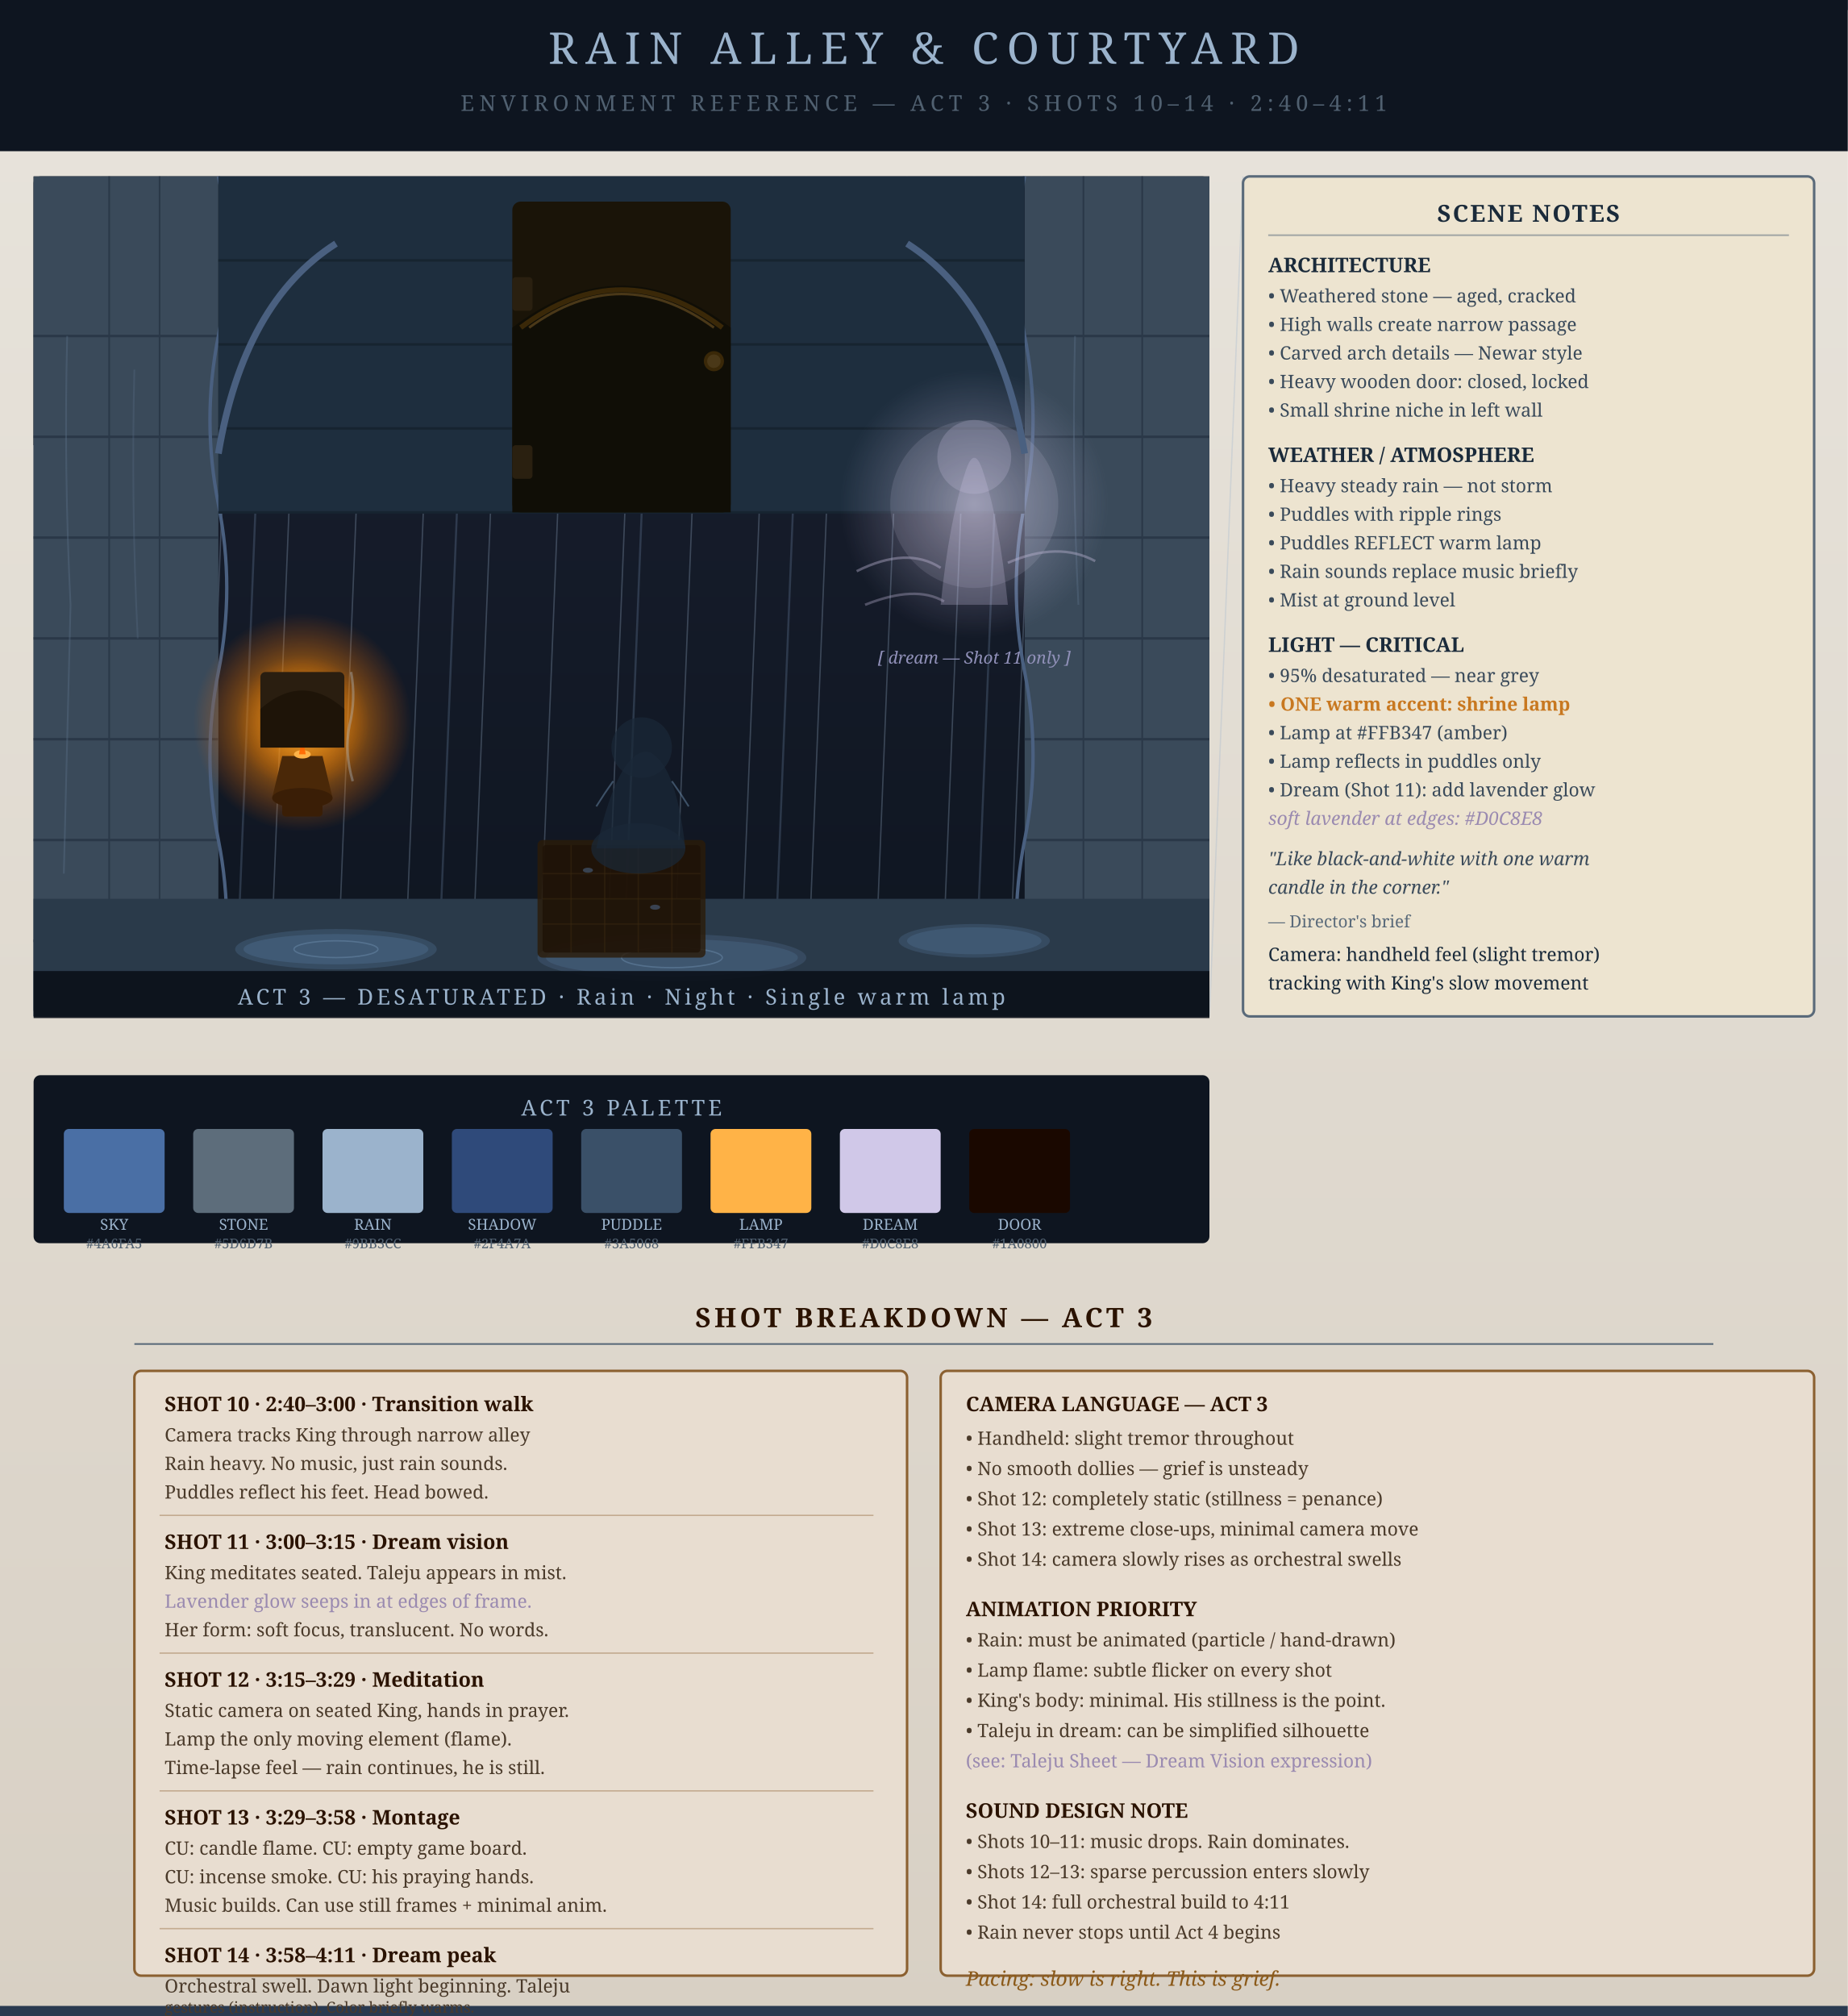
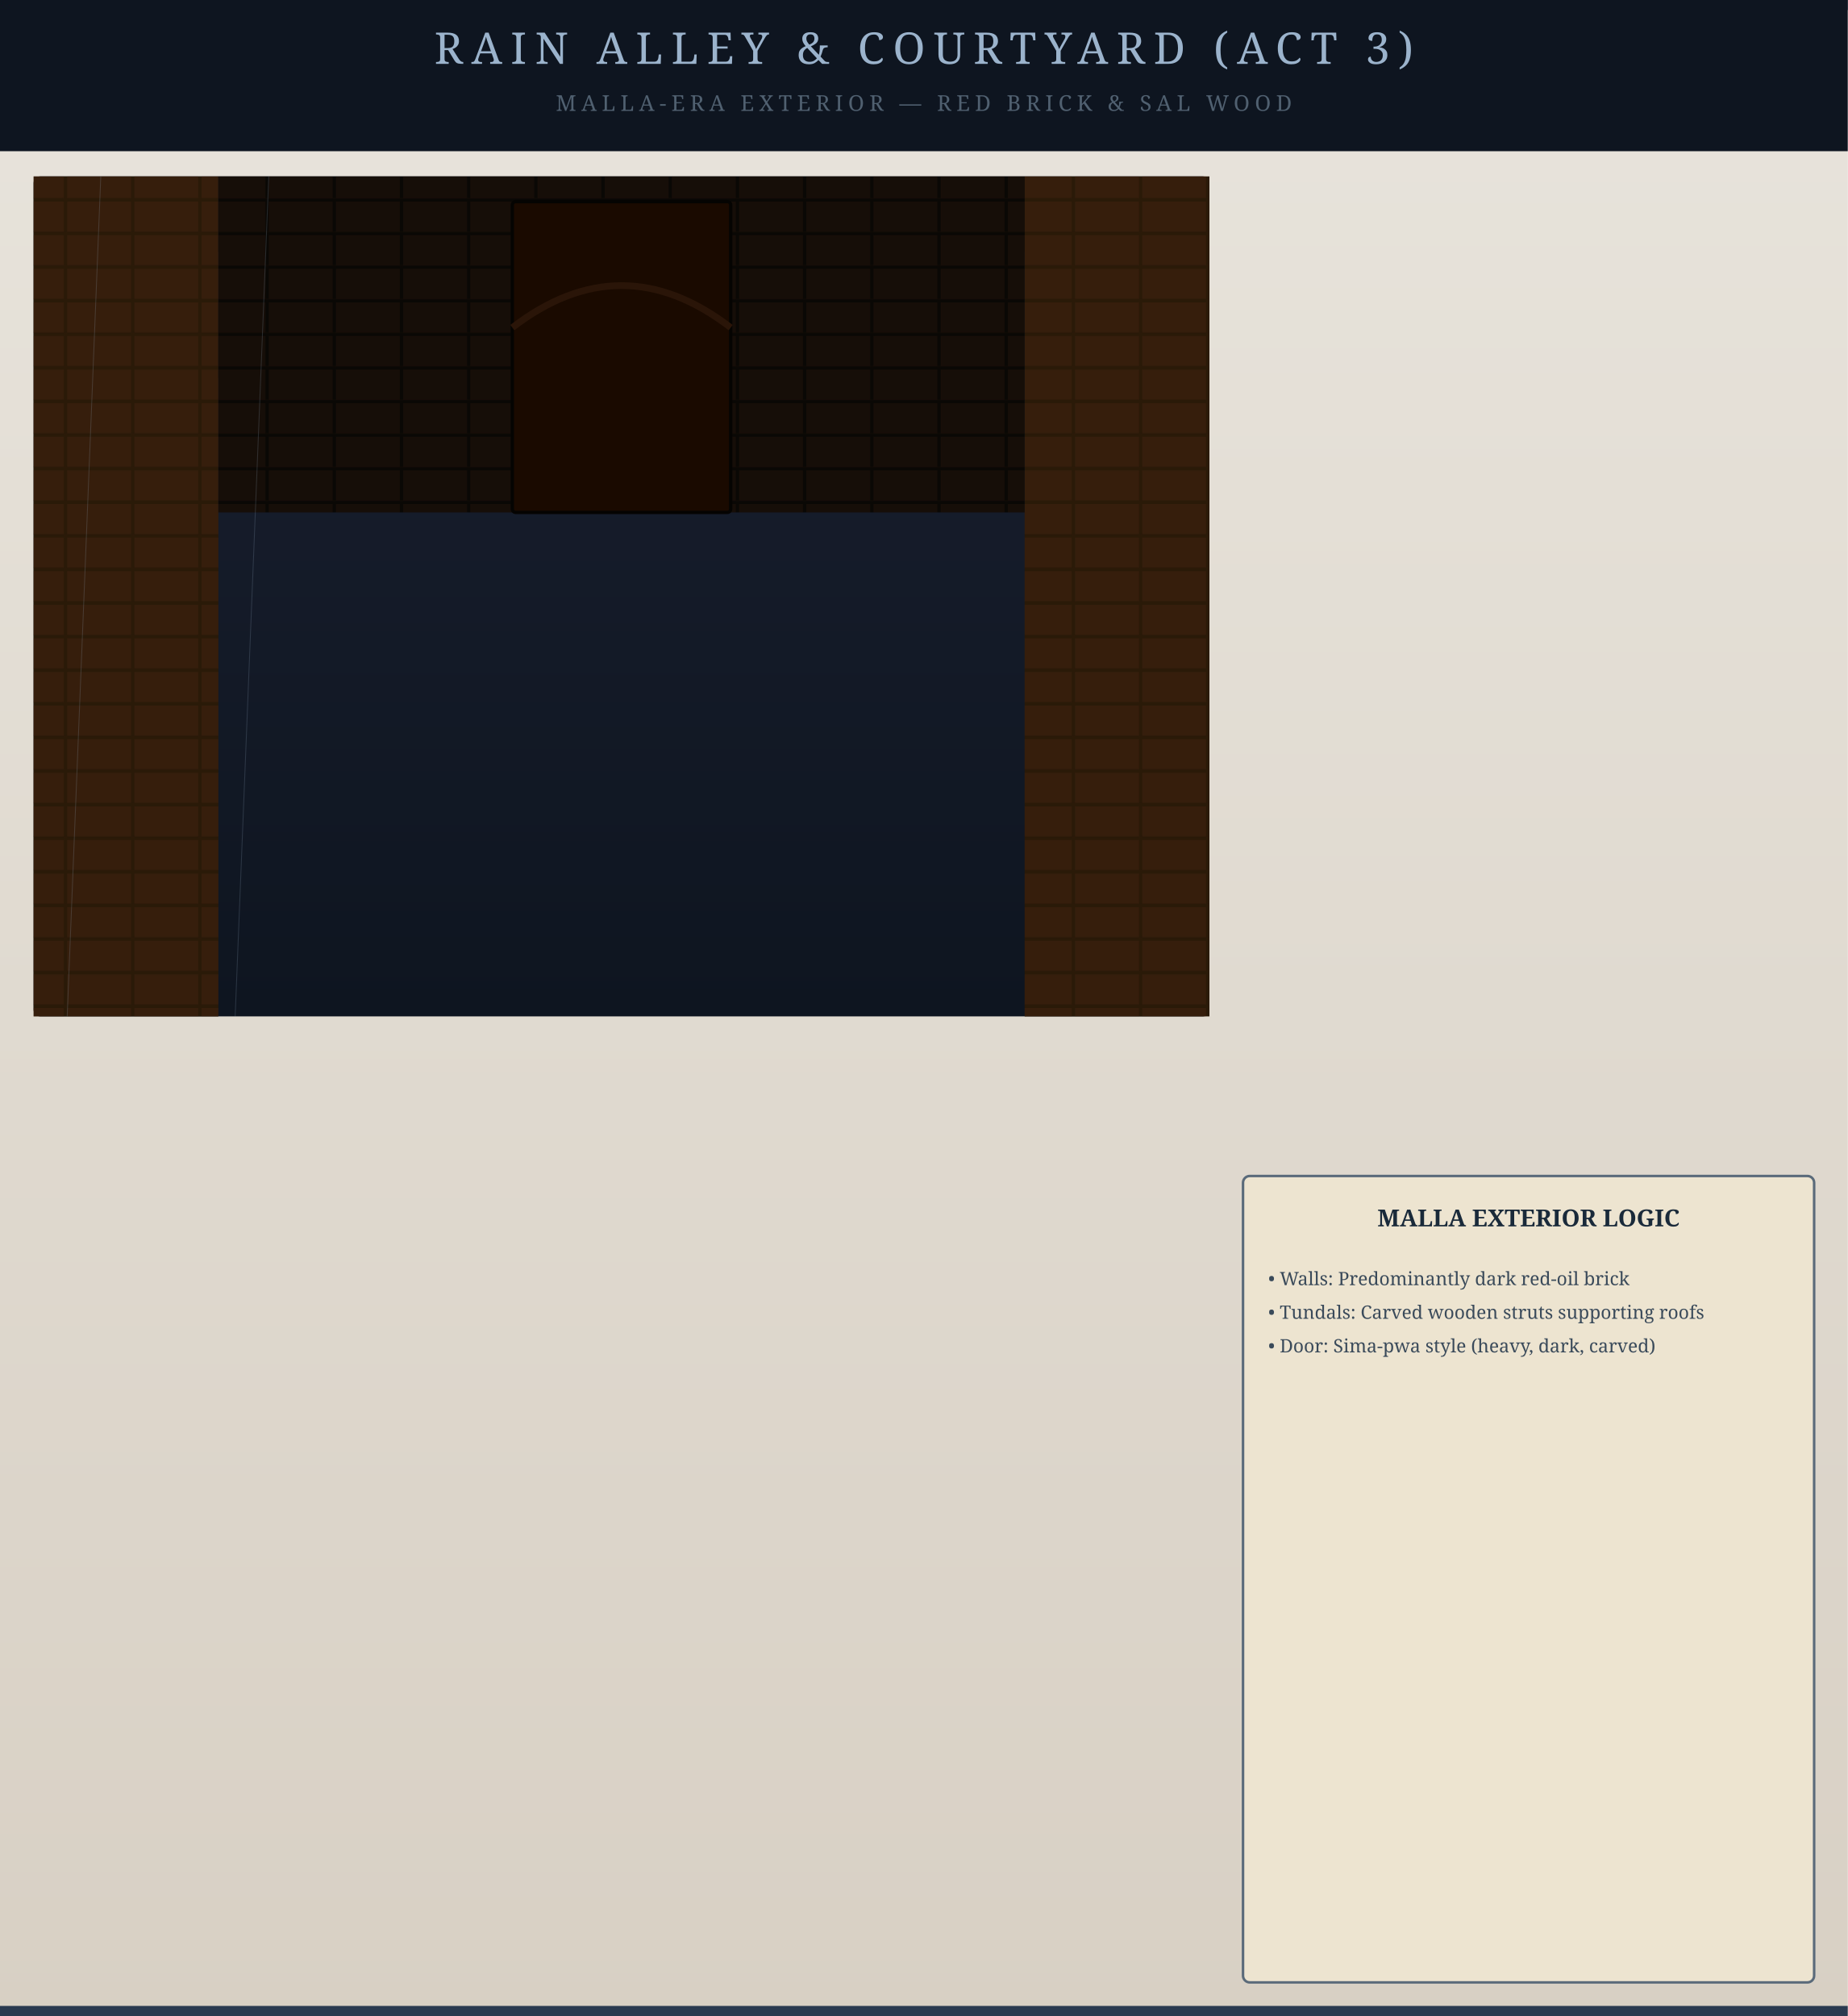
<svg xmlns="http://www.w3.org/2000/svg" width="1100" height="1200" viewBox="0 0 1100 1200">
  <defs>
+     <pattern id="maAppaBrickRain" x="0" y="0" width="40" height="20" patternUnits="userSpaceOnUse">
+       <rect width="38" height="18" fill="#5A2A18" opacity="0.4" />
+       <path d="M0,18 H40" stroke="#2A1508" stroke-width="0.5" opacity="0.5" />
+     </pattern>
    <linearGradient id="bgRA" x1="0%" y1="0%" x2="0%" y2="100%">
      <stop offset="0%" stop-color="#1A2030" />
      <stop offset="100%" stop-color="#0E1520" />
    </linearGradient>
    <linearGradient id="bgPage" x1="0%" y1="0%" x2="0%" y2="100%">
      <stop offset="0%" stop-color="#E8E4DC" />
      <stop offset="100%" stop-color="#D8D0C4" />
    </linearGradient>
    <radialGradient id="lampWarm" cx="50%" cy="50%" r="50%">
      <stop offset="0%" stop-color="#FFB347" stop-opacity="0.95" />
      <stop offset="50%" stop-color="#FF8C00" stop-opacity="0.5" />
      <stop offset="100%" stop-color="#FF6600" stop-opacity="0" />
    </radialGradient>
    <radialGradient id="dreamGlow" cx="50%" cy="50%" r="50%">
      <stop offset="0%" stop-color="#E8E0F8" stop-opacity="0.8" />
      <stop offset="100%" stop-color="#C0B8E0" stop-opacity="0" />
    </radialGradient>
  </defs>
  <rect width="1100" height="1200" fill="url(#bgPage)" />
  <rect x="0" y="0" width="1100" height="6" fill="#2A3A50" />
  <rect x="0" y="1194" width="1100" height="6" fill="#2A3A50" />
  <rect x="0" y="0" width="1100" height="90" fill="#0E1520" />
-   <text x="550" y="38" font-family="Georgia, serif" font-size="26" fill="#9BB3CC" text-anchor="middle" letter-spacing="5">RAIN ALLEY &amp; COURTYARD</text>
-   <text x="550" y="66" font-family="Georgia, serif" font-size="13" fill="#506070" text-anchor="middle" letter-spacing="3">ENVIRONMENT REFERENCE — ACT 3 · SHOTS 10–14 · 2:40–4:11</text>
+   <text x="550" y="38" font-family="Georgia, serif" font-size="26" fill="#9BB3CC" text-anchor="middle" letter-spacing="5">RAIN ALLEY &amp; COURTYARD (ACT 3)</text>
+   <text x="550" y="66" font-family="Georgia, serif" font-size="13" fill="#506070" text-anchor="middle" letter-spacing="3">MALLA-ERA EXTERIOR — RED BRICK &amp; SAL WOOD</text>
  <rect x="20" y="105" width="700" height="500" rx="4" fill="url(#bgRA)" />
-   <rect x="20" y="105" width="700" height="160" fill="#0A1018" />
-   <circle cx="80" cy="130" r="1" fill="white" opacity="0.4" />
-   <circle cx="150" cy="120" r="1.5" fill="white" opacity="0.3" />
-   <circle cx="320" cy="115" r="1" fill="white" opacity="0.35" />
-   <circle cx="500" cy="125" r="1" fill="white" opacity="0.3" />
-   <circle cx="650" cy="118" r="1.5" fill="white" opacity="0.4" />
-   <g stroke="#9BB3CC" stroke-width="0.8" opacity="0.3">
+   <rect x="20" y="105" width="110" height="500" fill="#2A1A08" />
+   <rect x="20" y="105" width="110" height="500" fill="url(#maAppaBrickRain)" opacity="0.6" />
+   <path d="M130,105 L150,140 L130,150 Z" fill="#1A0A00" opacity="0.8" />
+   <path d="M130,180 L150,215 L130,225 Z" fill="#1A0A00" opacity="0.8" />
+   <rect x="610" y="105" width="110" height="500" fill="#2A1A08" />
+   <rect x="610" y="105" width="110" height="500" fill="url(#maAppaBrickRain)" opacity="0.6" />
+   <path d="M610,105 L590,140 L610,150 Z" fill="#1A0A00" opacity="0.8" />
+   <rect x="130" y="105" width="480" height="200" fill="#0A0805" />
+   <rect x="130" y="105" width="480" height="200" fill="url(#maAppaBrickRain)" opacity="0.4" />
+   <rect x="305" y="120" width="130" height="185" rx="2" fill="#1A0A00" stroke="#050402" stroke-width="2" />
+   <path d="M305,195 Q370,145 435,195" fill="none" stroke="#2A1508" stroke-width="4" />
+   <g stroke="#9BB3CC" stroke-width="0.5" opacity="0.2">
    <line x1="60" y1="105" x2="40" y2="605" />
-     <line x1="100" y1="105" x2="80" y2="605" />
-     <line x1="140" y1="105" x2="120" y2="605" />
-     <line x1="180" y1="105" x2="160" y2="605" />
-     <line x1="220" y1="105" x2="200" y2="605" />
-     <line x1="260" y1="105" x2="240" y2="605" />
-     <line x1="300" y1="105" x2="280" y2="605" />
-     <line x1="340" y1="105" x2="320" y2="605" />
-     <line x1="380" y1="105" x2="360" y2="605" />
-     <line x1="420" y1="105" x2="400" y2="605" />
-     <line x1="460" y1="105" x2="440" y2="605" />
-     <line x1="500" y1="105" x2="480" y2="605" />
-     <line x1="540" y1="105" x2="520" y2="605" />
-     <line x1="580" y1="105" x2="560" y2="605" />
-     <line x1="620" y1="105" x2="600" y2="605" />
-     <line x1="660" y1="105" x2="640" y2="605" />
-     <line x1="700" y1="105" x2="680" y2="605" />
-     <line x1="740" y1="105" x2="720" y2="605" />
+     <line x1="160" y1="105" x2="140" y2="605" />
  </g>
-   <g stroke="#7A99BB" stroke-width="1.2" opacity="0.25">
-     <line x1="50" y1="105" x2="30" y2="605" />
-     <line x1="160" y1="105" x2="140" y2="605" />
-     <line x1="280" y1="105" x2="260" y2="605" />
-     <line x1="390" y1="105" x2="370" y2="605" />
-     <line x1="480" y1="105" x2="460" y2="605" />
-     <line x1="600" y1="105" x2="580" y2="605" />
-     <line x1="690" y1="105" x2="670" y2="605" />
-   </g>
-   <rect x="20" y="105" width="110" height="500" fill="#3A4A5A" />
-   <path d="M20,200 L130,200 M20,260 L130,260 M20,320 L130,320 M20,380 L130,380 M20,440 L130,440 M20,500 L130,500 M20,560 L130,560" stroke="#2A3848" stroke-width="1.5" fill="none" />
-   <path d="M65,105 L65,605 M95,105 L95,605" stroke="#2A3848" stroke-width="1" fill="none" />
-   <path d="M130,105 Q140,150 130,200 Q120,250 130,300 Q140,350 130,400 Q120,450 130,500 Q140,550 130,605" stroke="#4A6080" stroke-width="2" fill="none" />
-   <path d="M40,200 Q38,280 42,360 Q40,440 38,520" stroke="#5A7088" stroke-width="1" fill="none" opacity="0.4" />
-   <path d="M80,220 Q78,300 82,380" stroke="#5A7088" stroke-width="1" fill="none" opacity="0.3" />
-   <rect x="610" y="105" width="110" height="500" fill="#3A4A5A" />
-   <path d="M610,200 L720,200 M610,260 L720,260 M610,320 L720,320 M610,380 L720,380 M610,440 L720,440 M610,500 L720,500 M610,560 L720,560" stroke="#2A3848" stroke-width="1.5" fill="none" />
-   <path d="M645,105 L645,605 M680,105 L680,605" stroke="#2A3848" stroke-width="1" fill="none" />
-   <path d="M610,105 Q600,150 610,200 Q620,250 610,300 Q600,350 610,400 Q620,450 610,500 Q600,550 610,605" stroke="#4A6080" stroke-width="2" fill="none" />
-   <path d="M640,200 Q638,280 642,360" stroke="#5A7088" stroke-width="1" fill="none" opacity="0.4" />
-   <rect x="130" y="105" width="480" height="200" fill="#1E2E3E" />
-   <path d="M130,155 L610,155 M130,205 L610,205 M130,255 L610,255 M130,305 L610,305" stroke="#162430" stroke-width="1.5" fill="none" />
-   <rect x="305" y="120" width="130" height="185" rx="5" fill="#1A1408" />
-   <path d="M305,195 Q370,145 435,195 L435,305 L305,305 Z" fill="#100E06" />
-   <path d="M310,195 Q370,150 430,195" stroke="#3A2808" stroke-width="3" fill="none" />
-   <path d="M315,195 Q370,155 425,195" stroke="#4A3818" stroke-width="1.5" fill="none" />
-   <rect x="305" y="165" width="12" height="20" rx="2" fill="#2A2010" />
-   <rect x="305" y="265" width="12" height="20" rx="2" fill="#2A2010" />
-   <circle cx="425" cy="215" r="6" fill="#3A2808" />
-   <circle cx="425" cy="215" r="4" fill="#4A3818" />
-   <rect x="20" y="535" width="700" height="70" fill="#2A3A4A" />
-   <ellipse cx="200" cy="565" rx="60" ry="12" fill="#3A5068" opacity="0.8" />
-   <ellipse cx="400" cy="570" rx="80" ry="14" fill="#3A5068" opacity="0.7" />
-   <ellipse cx="580" cy="560" rx="45" ry="10" fill="#3A5068" opacity="0.75" />
-   <ellipse cx="200" cy="565" rx="55" ry="9" fill="#4A6888" opacity="0.5" />
-   <ellipse cx="400" cy="570" rx="75" ry="11" fill="#4A6888" opacity="0.4" />
-   <ellipse cx="580" cy="560" rx="40" ry="8" fill="#4A6888" opacity="0.45" />
-   <ellipse cx="200" cy="565" rx="25" ry="5" fill="none" stroke="#6A8AAA" stroke-width="0.8" opacity="0.5" />
-   <ellipse cx="400" cy="570" rx="30" ry="6" fill="none" stroke="#6A8AAA" stroke-width="0.8" opacity="0.5" />
-   <rect x="320" y="500" width="100" height="70" rx="3" fill="#2A1A08" opacity="0.8" />
-   <rect x="323" y="503" width="94" height="64" rx="2" fill="#1E1206" opacity="0.8" />
-   <path d="M323,520 L417,520 M323,535 L417,535 M323,550 L417,550" stroke="#3A2810" stroke-width="0.8" fill="none" opacity="0.5" />
-   <path d="M340,503 L340,567 M360,503 L360,567 M380,503 L380,567 M400,503 L400,567" stroke="#3A2810" stroke-width="0.8" fill="none" opacity="0.5" />
-   <ellipse cx="350" cy="518" rx="3" ry="1.5" fill="#4A6080" opacity="0.6" />
-   <ellipse cx="390" cy="540" rx="3" ry="1.5" fill="#4A6080" opacity="0.6" />
-   <circle cx="180" cy="430" r="65" fill="url(#lampWarm)" />
-   <circle cx="180" cy="430" r="40" fill="url(#lampWarm)" opacity="0.6" />
-   <path d="M162,475 L168,450 L192,450 L198,475 Z" fill="#4A2808" />
-   <ellipse cx="180" cy="475" rx="18" ry="6" fill="#3A1E06" />
-   <ellipse cx="180" cy="449" rx="5" ry="2.5" fill="#FFB347" />
-   <path d="M178,449 Q180,436 182,449" fill="#FF6600" opacity="0.9" />
-   <rect x="155" y="400" width="50" height="45" rx="3" fill="#2A1E10" />
-   <path d="M155,422 Q180,400 205,422 L205,445 L155,445 Z" fill="#1E1408" />
-   <rect x="168" y="478" width="24" height="8" rx="2" fill="#3A1E06" />
-   <path d="M210,465 Q205,448 208,432 Q212,416 209,400" stroke="#B8C8D8" stroke-width="1.5" fill="none" opacity="0.35" />
-   <ellipse cx="380" cy="505" rx="28" ry="15" fill="#1A2838" opacity="0.7" />
-   <path d="M355,505 Q365,460 378,450 Q385,445 390,450 Q403,460 408,505 Z" fill="#1A2838" opacity="0.7" />
-   <circle cx="382" cy="445" r="18" fill="#1A2838" opacity="0.7" />
-   <path d="M365,465 Q360,472 355,480" stroke="#6A8AAA" stroke-width="1" fill="none" opacity="0.5" />
-   <path d="M400,465 Q405,472 410,480" stroke="#6A8AAA" stroke-width="1" fill="none" opacity="0.5" />
-   <circle cx="580" cy="300" r="80" fill="url(#dreamGlow)" opacity="0.6" />
-   <circle cx="580" cy="300" r="50" fill="#E8E0F8" opacity="0.12" />
-   <path d="M560,360 Q565,310 575,280 Q580,265 585,280 Q595,310 600,360 Z" fill="#D0C8E8" opacity="0.25" />
-   <circle cx="580" cy="272" r="22" fill="#D0C8E8" opacity="0.22" />
-   <path d="M510,340 Q540,325 560,338" stroke="#C0B8D8" stroke-width="1.5" fill="none" opacity="0.4" />
-   <path d="M515,360 Q545,348 562,358" stroke="#C0B8D8" stroke-width="1.5" fill="none" opacity="0.35" />
-   <path d="M600,335 Q630,322 652,334" stroke="#C0B8D8" stroke-width="1.5" fill="none" opacity="0.4" />
-   <text x="580" y="395" font-family="Georgia, serif" font-size="10" fill="#9090B8" text-anchor="middle" font-style="italic">[ dream — Shot 11 only ]</text>
-   <path d="M130,270 Q145,180 200,145" stroke="#4A6080" stroke-width="4" fill="none" />
-   <path d="M610,270 Q595,180 540,145" stroke="#4A6080" stroke-width="4" fill="none" />
-   <rect x="20" y="578" width="700" height="28" fill="#0A1018" opacity="0.9" />
-   <text x="370" y="598" font-family="Georgia, serif" font-size="13" fill="#9BB3CC" text-anchor="middle" letter-spacing="2">ACT 3 — DESATURATED · Rain · Night · Single warm lamp</text>
-   <rect x="740" y="105" width="340" height="500" rx="4" fill="#EDE4D0" stroke="#5A6A7A" stroke-width="1.5" />
-   <text x="910" y="132" font-family="Georgia, serif" font-size="14" fill="#1A2A3A" text-anchor="middle" font-weight="bold" letter-spacing="1">SCENE NOTES</text>
-   <line x1="755" y1="140" x2="1065" y2="140" stroke="#5A6A7A" stroke-width="1" opacity="0.5" />
-   <text x="755" y="162" font-family="Georgia, serif" font-size="12" fill="#1A2A3A" font-weight="bold">ARCHITECTURE</text>
-   <text x="755" y="180" font-family="Georgia, serif" font-size="11" fill="#3A4A5A">• Weathered stone — aged, cracked</text>
-   <text x="755" y="197" font-family="Georgia, serif" font-size="11" fill="#3A4A5A">• High walls create narrow passage</text>
-   <text x="755" y="214" font-family="Georgia, serif" font-size="11" fill="#3A4A5A">• Carved arch details — Newar style</text>
-   <text x="755" y="231" font-family="Georgia, serif" font-size="11" fill="#3A4A5A">• Heavy wooden door: closed, locked</text>
-   <text x="755" y="248" font-family="Georgia, serif" font-size="11" fill="#3A4A5A">• Small shrine niche in left wall</text>
-   <text x="755" y="275" font-family="Georgia, serif" font-size="12" fill="#1A2A3A" font-weight="bold">WEATHER / ATMOSPHERE</text>
-   <text x="755" y="293" font-family="Georgia, serif" font-size="11" fill="#3A4A5A">• Heavy steady rain — not storm</text>
-   <text x="755" y="310" font-family="Georgia, serif" font-size="11" fill="#3A4A5A">• Puddles with ripple rings</text>
-   <text x="755" y="327" font-family="Georgia, serif" font-size="11" fill="#3A4A5A">• Puddles REFLECT warm lamp</text>
-   <text x="755" y="344" font-family="Georgia, serif" font-size="11" fill="#3A4A5A">• Rain sounds replace music briefly</text>
-   <text x="755" y="361" font-family="Georgia, serif" font-size="11" fill="#3A4A5A">• Mist at ground level</text>
-   <text x="755" y="388" font-family="Georgia, serif" font-size="12" fill="#1A2A3A" font-weight="bold">LIGHT — CRITICAL</text>
-   <text x="755" y="406" font-family="Georgia, serif" font-size="11" fill="#3A4A5A">• 95% desaturated — near grey</text>
-   <text x="755" y="423" font-family="Georgia, serif" font-size="11" fill="#C87820" font-weight="bold">• ONE warm accent: shrine lamp</text>
-   <text x="755" y="440" font-family="Georgia, serif" font-size="11" fill="#3A4A5A">• Lamp at #FFB347 (amber)</text>
-   <text x="755" y="457" font-family="Georgia, serif" font-size="11" fill="#3A4A5A">• Lamp reflects in puddles only</text>
-   <text x="755" y="474" font-family="Georgia, serif" font-size="11" fill="#3A4A5A">• Dream (Shot 11): add lavender glow</text>
-   <text x="755" y="491" font-family="Georgia, serif" font-size="11" fill="#9A8AB0" font-style="italic">  soft lavender at edges: #D0C8E8</text>
-   <text x="755" y="515" font-family="Georgia, serif" font-size="11" fill="#3A4A5A" font-style="italic">  "Like black-and-white with one warm</text>
-   <text x="755" y="532" font-family="Georgia, serif" font-size="11" fill="#3A4A5A" font-style="italic">   candle in the corner."</text>
-   <text x="755" y="552" font-family="Georgia, serif" font-size="10" fill="#5A6A7A">  — Director's brief</text>
-   <text x="755" y="572" font-family="Georgia, serif" font-size="11" fill="#1A2A3A">Camera: handheld feel (slight tremor)</text>
-   <text x="755" y="589" font-family="Georgia, serif" font-size="11" fill="#1A2A3A">tracking with King's slow movement</text>
-   <rect x="20" y="640" width="700" height="100" rx="4" fill="#0E1520" />
-   <text x="370" y="664" font-family="Georgia, serif" font-size="13" fill="#9BB3CC" text-anchor="middle" letter-spacing="2">ACT 3 PALETTE</text>
-   <rect x="38" y="672" width="60" height="50" rx="3" fill="#4A6FA5" />
-   <text x="68" y="732" font-family="Georgia, serif" font-size="9" fill="#9BB3CC" text-anchor="middle">SKY</text>
-   <text x="68" y="743" font-family="Georgia, serif" font-size="8" fill="#506070" text-anchor="middle">#4A6FA5</text>
-   <rect x="115" y="672" width="60" height="50" rx="3" fill="#5D6D7B" />
-   <text x="145" y="732" font-family="Georgia, serif" font-size="9" fill="#9BB3CC" text-anchor="middle">STONE</text>
-   <text x="145" y="743" font-family="Georgia, serif" font-size="8" fill="#506070" text-anchor="middle">#5D6D7B</text>
-   <rect x="192" y="672" width="60" height="50" rx="3" fill="#9BB3CC" />
-   <text x="222" y="732" font-family="Georgia, serif" font-size="9" fill="#9BB3CC" text-anchor="middle">RAIN</text>
-   <text x="222" y="743" font-family="Georgia, serif" font-size="8" fill="#506070" text-anchor="middle">#9BB3CC</text>
-   <rect x="269" y="672" width="60" height="50" rx="3" fill="#2F4A7A" />
-   <text x="299" y="732" font-family="Georgia, serif" font-size="9" fill="#9BB3CC" text-anchor="middle">SHADOW</text>
-   <text x="299" y="743" font-family="Georgia, serif" font-size="8" fill="#506070" text-anchor="middle">#2F4A7A</text>
-   <rect x="346" y="672" width="60" height="50" rx="3" fill="#3A5068" />
-   <text x="376" y="732" font-family="Georgia, serif" font-size="9" fill="#9BB3CC" text-anchor="middle">PUDDLE</text>
-   <text x="376" y="743" font-family="Georgia, serif" font-size="8" fill="#506070" text-anchor="middle">#3A5068</text>
-   <rect x="423" y="672" width="60" height="50" rx="3" fill="#FFB347" />
-   <text x="453" y="732" font-family="Georgia, serif" font-size="9" fill="#9BB3CC" text-anchor="middle">LAMP</text>
-   <text x="453" y="743" font-family="Georgia, serif" font-size="8" fill="#506070" text-anchor="middle">#FFB347</text>
-   <rect x="500" y="672" width="60" height="50" rx="3" fill="#D0C8E8" />
-   <text x="530" y="732" font-family="Georgia, serif" font-size="9" fill="#9BB3CC" text-anchor="middle">DREAM</text>
-   <text x="530" y="743" font-family="Georgia, serif" font-size="8" fill="#506070" text-anchor="middle">#D0C8E8</text>
-   <rect x="577" y="672" width="60" height="50" rx="3" fill="#1A0800" />
-   <text x="607" y="732" font-family="Georgia, serif" font-size="9" fill="#9BB3CC" text-anchor="middle">DOOR</text>
-   <text x="607" y="743" font-family="Georgia, serif" font-size="8" fill="#506070" text-anchor="middle">#1A0800</text>
-   <text x="550" y="790" font-family="Georgia, serif" font-size="16" fill="#2A1200" text-anchor="middle" font-weight="bold" letter-spacing="2">SHOT BREAKDOWN — ACT 3</text>
-   <line x1="80" y1="800" x2="1020" y2="800" stroke="#5A6A7A" stroke-width="1" />
-   <rect x="80" y="816" width="460" height="360" rx="4" fill="#E8DDD0" stroke="#8B6030" stroke-width="1.5" />
-   <text x="98" y="840" font-family="Georgia, serif" font-size="12" fill="#2A1200" font-weight="bold">SHOT 10 · 2:40–3:00 · Transition walk</text>
-   <text x="98" y="858" font-family="Georgia, serif" font-size="11" fill="#4A3A2A">Camera tracks King through narrow alley</text>
-   <text x="98" y="875" font-family="Georgia, serif" font-size="11" fill="#4A3A2A">Rain heavy. No music, just rain sounds.</text>
-   <text x="98" y="892" font-family="Georgia, serif" font-size="11" fill="#4A3A2A">Puddles reflect his feet. Head bowed.</text>
-   <line x1="95" y1="902" x2="520" y2="902" stroke="#8B6030" stroke-width="0.8" opacity="0.4" />
-   <text x="98" y="922" font-family="Georgia, serif" font-size="12" fill="#2A1200" font-weight="bold">SHOT 11 · 3:00–3:15 · Dream vision</text>
-   <text x="98" y="940" font-family="Georgia, serif" font-size="11" fill="#4A3A2A">King meditates seated. Taleju appears in mist.</text>
-   <text x="98" y="957" font-family="Georgia, serif" font-size="11" fill="#9A8AB0">Lavender glow seeps in at edges of frame.</text>
-   <text x="98" y="974" font-family="Georgia, serif" font-size="11" fill="#4A3A2A">Her form: soft focus, translucent. No words.</text>
-   <line x1="95" y1="984" x2="520" y2="984" stroke="#8B6030" stroke-width="0.8" opacity="0.4" />
-   <text x="98" y="1004" font-family="Georgia, serif" font-size="12" fill="#2A1200" font-weight="bold">SHOT 12 · 3:15–3:29 · Meditation</text>
-   <text x="98" y="1022" font-family="Georgia, serif" font-size="11" fill="#4A3A2A">Static camera on seated King, hands in prayer.</text>
-   <text x="98" y="1039" font-family="Georgia, serif" font-size="11" fill="#4A3A2A">Lamp the only moving element (flame).</text>
-   <text x="98" y="1056" font-family="Georgia, serif" font-size="11" fill="#4A3A2A">Time-lapse feel — rain continues, he is still.</text>
-   <line x1="95" y1="1066" x2="520" y2="1066" stroke="#8B6030" stroke-width="0.8" opacity="0.4" />
-   <text x="98" y="1086" font-family="Georgia, serif" font-size="12" fill="#2A1200" font-weight="bold">SHOT 13 · 3:29–3:58 · Montage</text>
-   <text x="98" y="1104" font-family="Georgia, serif" font-size="11" fill="#4A3A2A">CU: candle flame. CU: empty game board.</text>
-   <text x="98" y="1121" font-family="Georgia, serif" font-size="11" fill="#4A3A2A">CU: incense smoke. CU: his praying hands.</text>
-   <text x="98" y="1138" font-family="Georgia, serif" font-size="11" fill="#4A3A2A">Music builds. Can use still frames + minimal anim.</text>
-   <line x1="95" y1="1148" x2="520" y2="1148" stroke="#8B6030" stroke-width="0.8" opacity="0.4" />
-   <text x="98" y="1168" font-family="Georgia, serif" font-size="12" fill="#2A1200" font-weight="bold">SHOT 14 · 3:58–4:11 · Dream peak</text>
-   <text x="98" y="1186" font-family="Georgia, serif" font-size="11" fill="#4A3A2A">Orchestral swell. Dawn light beginning. Taleju</text>
-   <text x="98" y="1198" font-family="Georgia, serif" font-size="9" fill="#4A3A2A">gestures (instruction). Color briefly warms.</text>
-   <rect x="560" y="816" width="520" height="360" rx="4" fill="#E8DDD0" stroke="#8B6030" stroke-width="1.5" />
-   <text x="575" y="840" font-family="Georgia, serif" font-size="12" fill="#2A1200" font-weight="bold">CAMERA LANGUAGE — ACT 3</text>
-   <text x="575" y="860" font-family="Georgia, serif" font-size="11" fill="#4A3A2A">• Handheld: slight tremor throughout</text>
-   <text x="575" y="878" font-family="Georgia, serif" font-size="11" fill="#4A3A2A">• No smooth dollies — grief is unsteady</text>
-   <text x="575" y="896" font-family="Georgia, serif" font-size="11" fill="#4A3A2A">• Shot 12: completely static (stillness = penance)</text>
-   <text x="575" y="914" font-family="Georgia, serif" font-size="11" fill="#4A3A2A">• Shot 13: extreme close-ups, minimal camera move</text>
-   <text x="575" y="932" font-family="Georgia, serif" font-size="11" fill="#4A3A2A">• Shot 14: camera slowly rises as orchestral swells</text>
-   <text x="575" y="962" font-family="Georgia, serif" font-size="12" fill="#2A1200" font-weight="bold">ANIMATION PRIORITY</text>
-   <text x="575" y="980" font-family="Georgia, serif" font-size="11" fill="#4A3A2A">• Rain: must be animated (particle / hand-drawn)</text>
-   <text x="575" y="998" font-family="Georgia, serif" font-size="11" fill="#4A3A2A">• Lamp flame: subtle flicker on every shot</text>
-   <text x="575" y="1016" font-family="Georgia, serif" font-size="11" fill="#4A3A2A">• King's body: minimal. His stillness is the point.</text>
-   <text x="575" y="1034" font-family="Georgia, serif" font-size="11" fill="#4A3A2A">• Taleju in dream: can be simplified silhouette</text>
-   <text x="575" y="1052" font-family="Georgia, serif" font-size="11" fill="#9A8AB0">  (see: Taleju Sheet — Dream Vision expression)</text>
-   <text x="575" y="1082" font-family="Georgia, serif" font-size="12" fill="#2A1200" font-weight="bold">SOUND DESIGN NOTE</text>
-   <text x="575" y="1100" font-family="Georgia, serif" font-size="11" fill="#4A3A2A">• Shots 10–11: music drops. Rain dominates.</text>
-   <text x="575" y="1118" font-family="Georgia, serif" font-size="11" fill="#4A3A2A">• Shots 12–13: sparse percussion enters slowly</text>
-   <text x="575" y="1136" font-family="Georgia, serif" font-size="11" fill="#4A3A2A">• Shot 14: full orchestral build to 4:11</text>
-   <text x="575" y="1154" font-family="Georgia, serif" font-size="11" fill="#4A3A2A">• Rain never stops until Act 4 begins</text>
-   <text x="575" y="1182" font-family="Georgia, serif" font-size="12" fill="#8B5A1A" font-style="italic">Pacing: slow is right. This is grief.</text>
+   <rect x="740" y="700" width="340" height="480" rx="4" fill="#EDE4D0" stroke="#5A6A7A" stroke-width="1.5" />
+   <text x="910" y="730" font-family="Georgia, serif" font-size="14" fill="#1A2A3A" text-anchor="middle" font-weight="bold">MALLA EXTERIOR LOGIC</text>
+   <text x="755" y="765" font-family="Georgia, serif" font-size="11" fill="#3A4A5A">• Walls: Predominantly dark red-oil brick</text>
+   <text x="755" y="785" font-family="Georgia, serif" font-size="11" fill="#3A4A5A">• Tundals: Carved wooden struts supporting roofs</text>
+   <text x="755" y="805" font-family="Georgia, serif" font-size="11" fill="#3A4A5A">• Door: Sima-pwa style (heavy, dark, carved)</text>
</svg>
